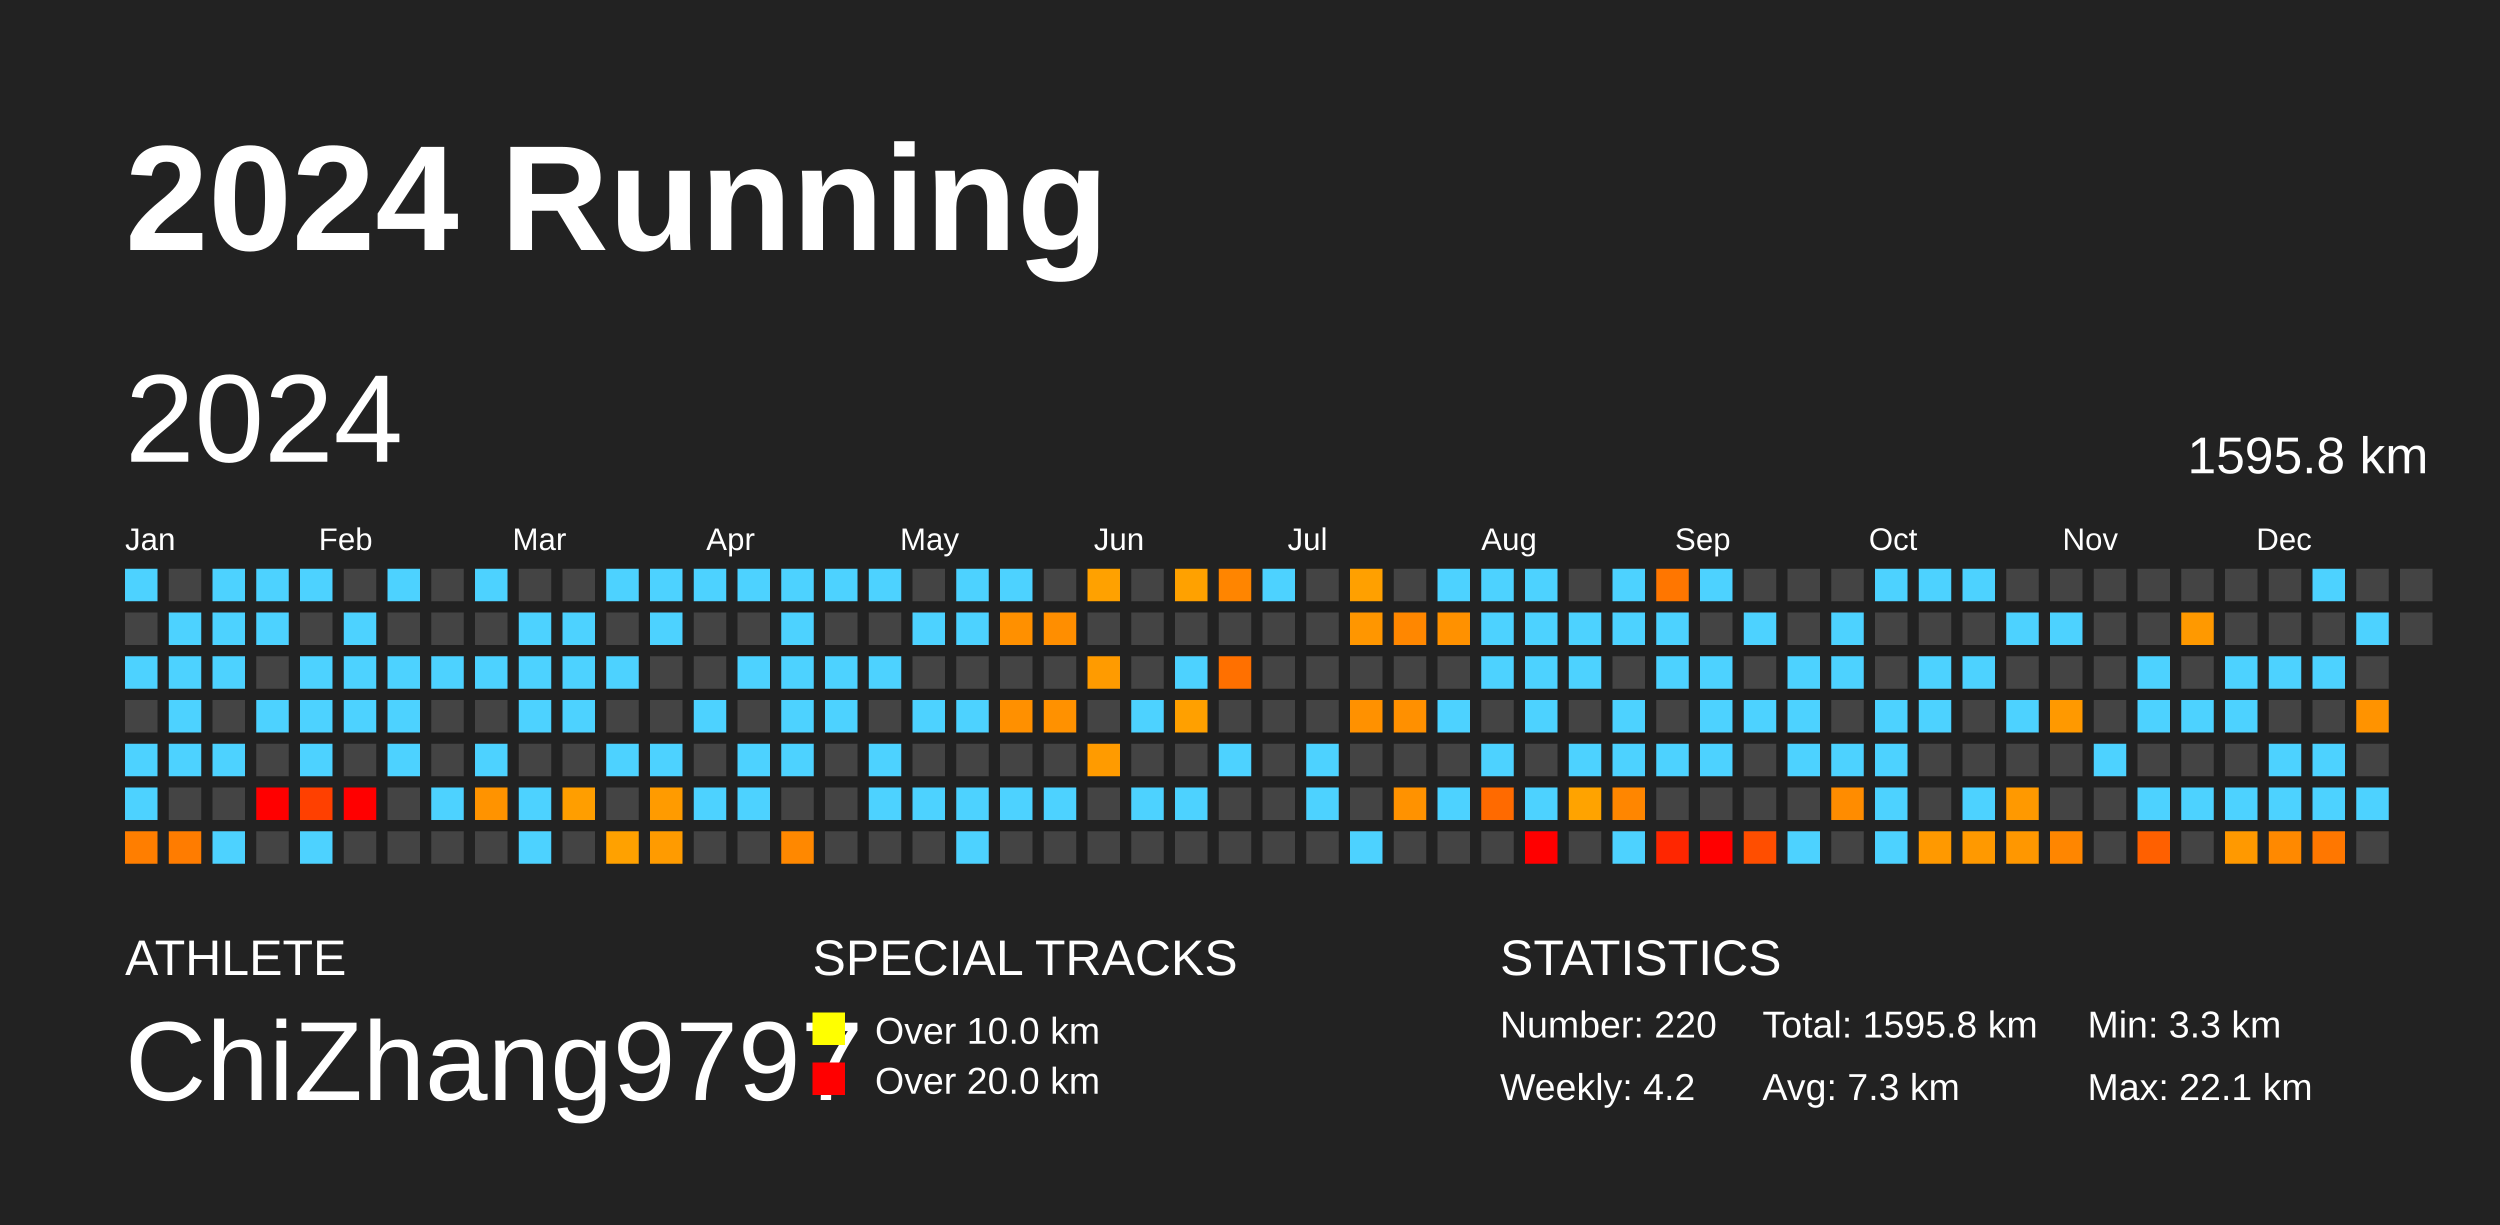
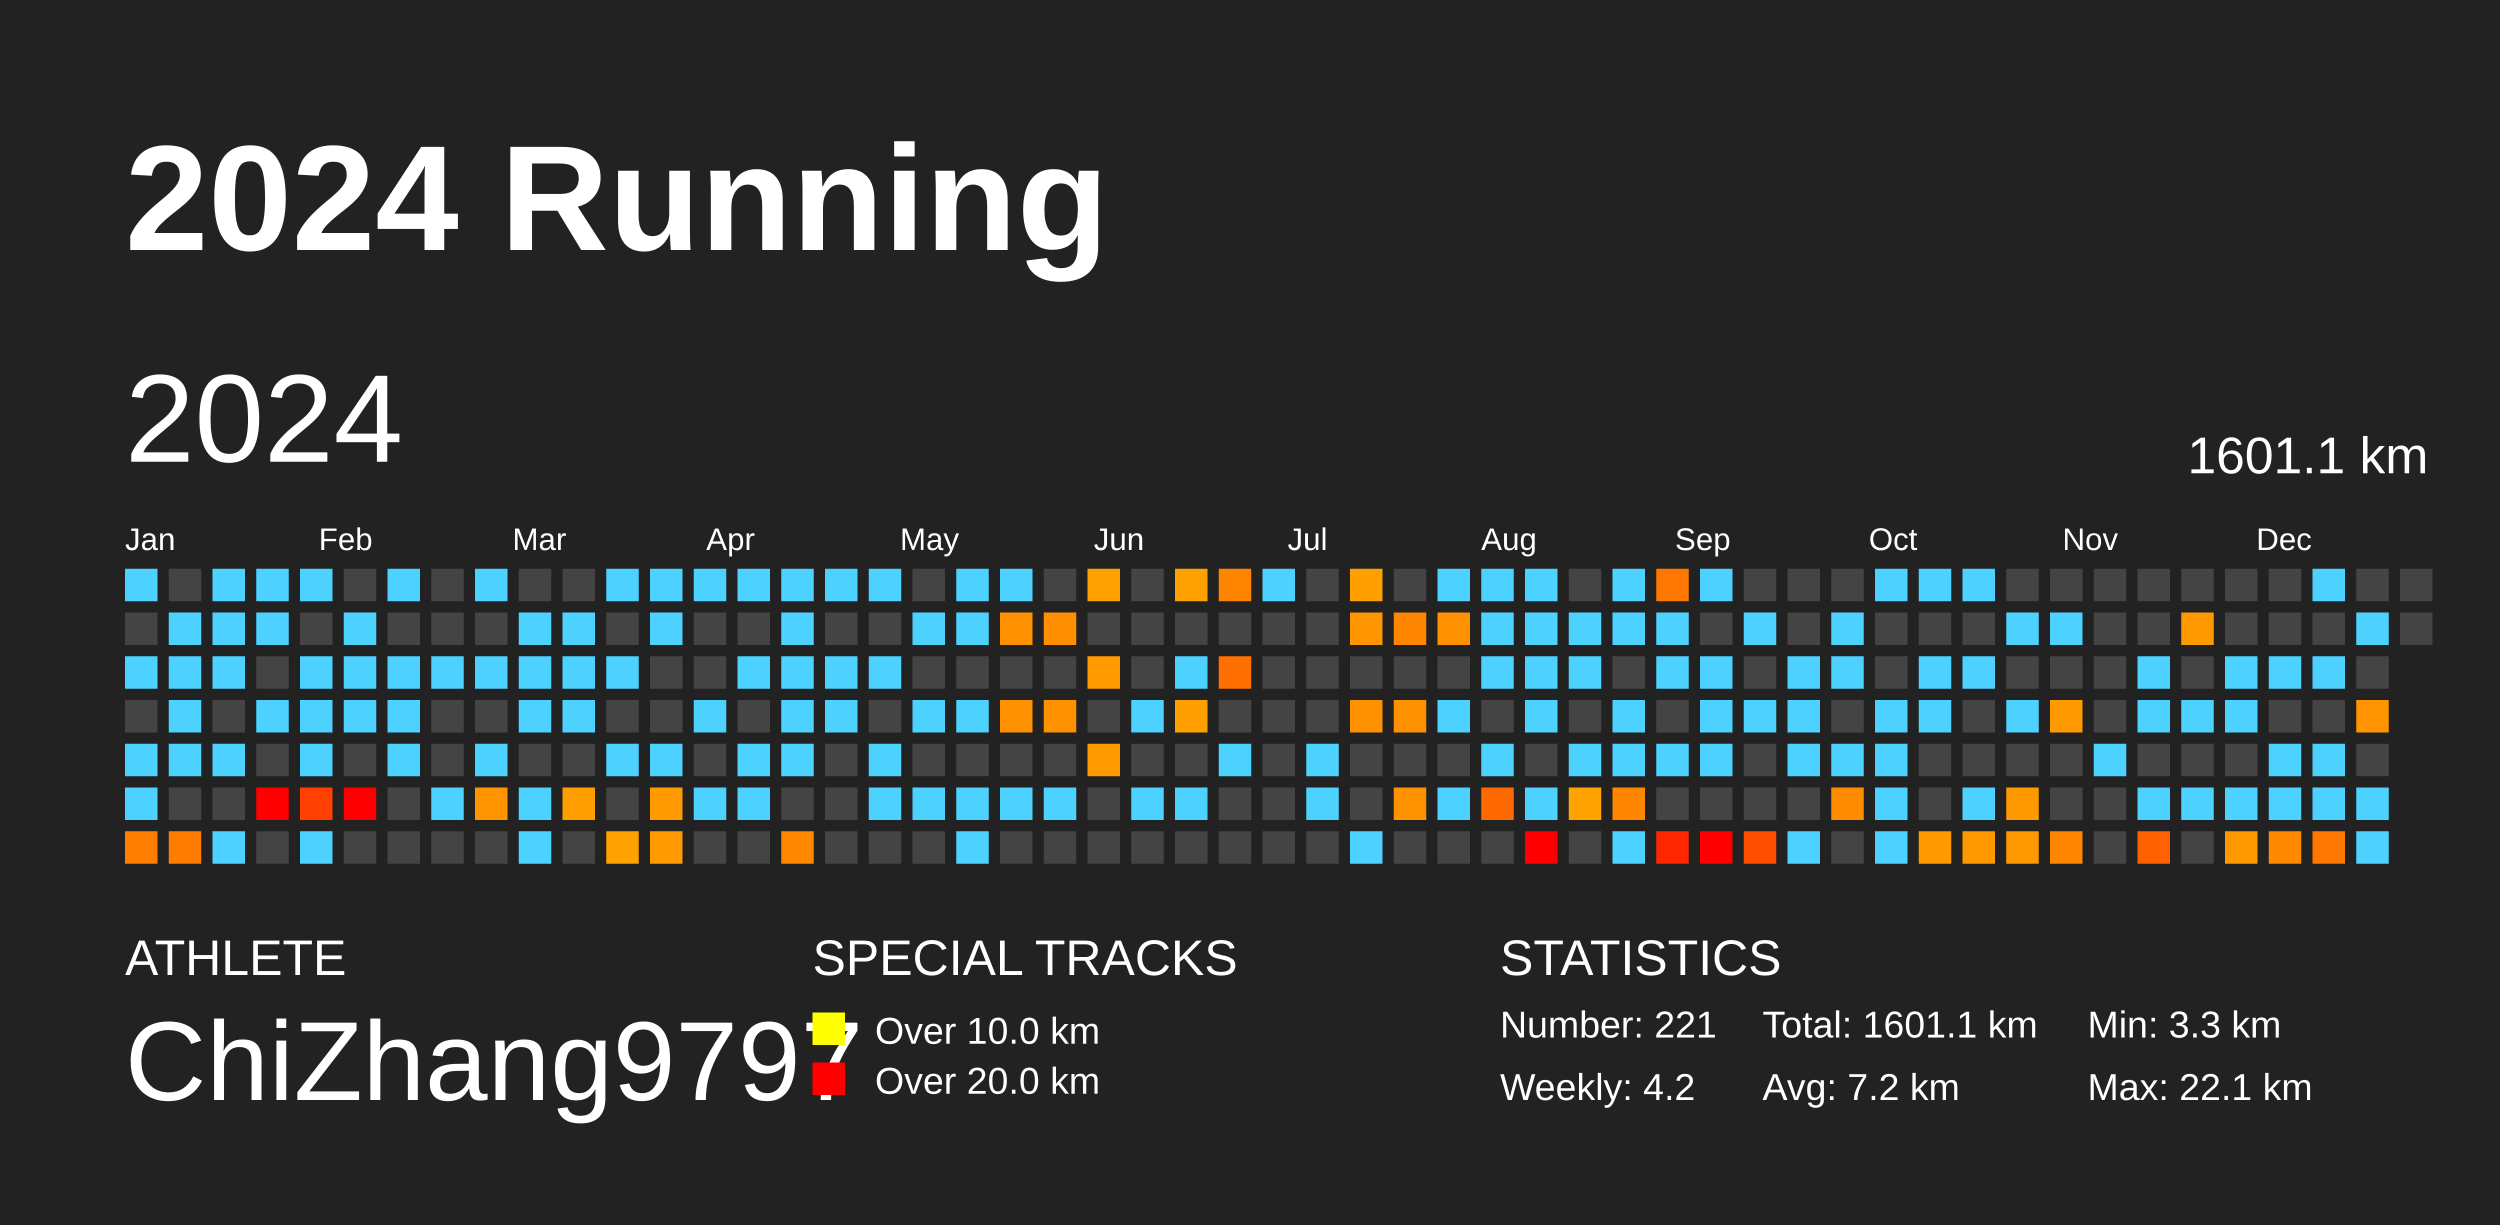
<svg xmlns="http://www.w3.org/2000/svg" baseProfile="full" height="98mm" version="1.1" viewBox="0,0,200,98" width="200mm">
  <defs />
  <rect fill="#222222" height="98" width="200" x="0" y="0" />
  <text fill="#FFFFFF" style="font-size:12px; font-family:Arial; font-weight:bold;" x="10" y="20">2024 Running</text>
  <text fill="#FFFFFF" style="font-size:4px; font-family:Arial" x="10" y="78">ATHLETE</text>
  <text fill="#FFFFFF" style="font-size:9px; font-family:Arial" x="10" y="88">ChiZhang9797</text>
  <text fill="#FFFFFF" style="font-size:4px; font-family:Arial" x="65" y="78">SPECIAL TRACKS</text>
  <rect fill="yellow" height="2.6" width="2.6" x="65" y="81" />
  <text fill="#FFFFFF" style="font-size:3px; font-family:Arial" x="70" y="83.5">Over 10.0 km</text>
  <rect fill="red" height="2.6" width="2.6" x="65" y="85" />
  <text fill="#FFFFFF" style="font-size:3px; font-family:Arial" x="70" y="87.5">Over 20.0 km</text>
  <text fill="#FFFFFF" style="font-size:4px; font-family:Arial" x="120" y="78">STATISTICS</text>
-   <text fill="#FFFFFF" style="font-size:3px; font-family:Arial" x="120" y="83">Number: 220</text>
+   <text fill="#FFFFFF" style="font-size:3px; font-family:Arial" x="120" y="83">Number: 221</text>
  <text fill="#FFFFFF" style="font-size:3px; font-family:Arial" x="120" y="88">Weekly: 4.2</text>
-   <text fill="#FFFFFF" style="font-size:3px; font-family:Arial" x="141" y="83">Total: 1595.8 km</text>
-   <text fill="#FFFFFF" style="font-size:3px; font-family:Arial" x="141" y="88">Avg: 7.3 km</text>
+   <text fill="#FFFFFF" style="font-size:3px; font-family:Arial" x="141" y="83">Total: 1601.1 km</text>
+   <text fill="#FFFFFF" style="font-size:3px; font-family:Arial" x="141" y="88">Avg: 7.2 km</text>
  <text fill="#FFFFFF" style="font-size:3px; font-family:Arial" x="167" y="83">Min: 3.3 km</text>
  <text fill="#FFFFFF" style="font-size:3px; font-family:Arial" x="167" y="88">Max: 22.1 km</text>
  <text dominant-baseline="hanging" fill="#FFFFFF" style="font-size:10.0px; font-family:Arial;" x="10" y="30">2024</text>
-   <text dominant-baseline="hanging" fill="#FFFFFF" style="font-size:4.125px; font-family:Arial;" x="175" y="35">1595.8 km</text>
+   <text dominant-baseline="hanging" fill="#FFFFFF" style="font-size:4.125px; font-family:Arial;" x="175" y="35">1601.1 km</text>
  <text fill="#FFFFFF" style="font-size:2.5px; font-family:Arial" x="10.0" y="44">Jan</text>
  <text fill="#FFFFFF" style="font-size:2.5px; font-family:Arial" x="25.5" y="44">Feb</text>
  <text fill="#FFFFFF" style="font-size:2.5px; font-family:Arial" x="41.0" y="44">Mar</text>
  <text fill="#FFFFFF" style="font-size:2.5px; font-family:Arial" x="56.5" y="44">Apr</text>
  <text fill="#FFFFFF" style="font-size:2.5px; font-family:Arial" x="72.0" y="44">May</text>
  <text fill="#FFFFFF" style="font-size:2.5px; font-family:Arial" x="87.5" y="44">Jun</text>
  <text fill="#FFFFFF" style="font-size:2.5px; font-family:Arial" x="103.0" y="44">Jul</text>
  <text fill="#FFFFFF" style="font-size:2.5px; font-family:Arial" x="118.5" y="44">Aug</text>
  <text fill="#FFFFFF" style="font-size:2.5px; font-family:Arial" x="134.0" y="44">Sep</text>
  <text fill="#FFFFFF" style="font-size:2.5px; font-family:Arial" x="149.5" y="44">Oct</text>
  <text fill="#FFFFFF" style="font-size:2.5px; font-family:Arial" x="165.0" y="44">Nov</text>
  <text fill="#FFFFFF" style="font-size:2.5px; font-family:Arial" x="180.5" y="44">Dec</text>
  <rect fill="#4dd2ff" height="2.6" width="2.6" x="10.0" y="45.5" />
  <rect fill="#444444" height="2.6" width="2.6" x="10.0" y="49.0" />
  <rect fill="#4dd2ff" height="2.6" width="2.6" x="10.0" y="52.5" />
  <rect fill="#444444" height="2.6" width="2.6" x="10.0" y="56.0" />
  <rect fill="#4dd2ff" height="2.6" width="2.6" x="10.0" y="59.5" />
  <rect fill="#4dd2ff" height="2.6" width="2.6" x="10.0" y="63.0" />
  <rect fill="#ff7e00" height="2.6" width="2.6" x="10.0" y="66.5" />
  <rect fill="#444444" height="2.6" width="2.6" x="13.5" y="45.5" />
  <rect fill="#4dd2ff" height="2.6" width="2.6" x="13.5" y="49.0" />
  <rect fill="#4dd2ff" height="2.6" width="2.6" x="13.5" y="52.5" />
  <rect fill="#4dd2ff" height="2.6" width="2.6" x="13.5" y="56.0" />
  <rect fill="#4dd2ff" height="2.6" width="2.6" x="13.5" y="59.5" />
  <rect fill="#444444" height="2.6" width="2.6" x="13.5" y="63.0" />
  <rect fill="#ff7c00" height="2.6" width="2.6" x="13.5" y="66.5" />
  <rect fill="#4dd2ff" height="2.6" width="2.6" x="17.0" y="45.5" />
  <rect fill="#4dd2ff" height="2.6" width="2.6" x="17.0" y="49.0" />
  <rect fill="#4dd2ff" height="2.6" width="2.6" x="17.0" y="52.5" />
  <rect fill="#444444" height="2.6" width="2.6" x="17.0" y="56.0" />
  <rect fill="#4dd2ff" height="2.6" width="2.6" x="17.0" y="59.5" />
  <rect fill="#444444" height="2.6" width="2.6" x="17.0" y="63.0" />
  <rect fill="#4dd2ff" height="2.6" width="2.6" x="17.0" y="66.5" />
  <rect fill="#4dd2ff" height="2.6" width="2.6" x="20.5" y="45.5" />
  <rect fill="#4dd2ff" height="2.6" width="2.6" x="20.5" y="49.0" />
  <rect fill="#444444" height="2.6" width="2.6" x="20.5" y="52.5" />
  <rect fill="#4dd2ff" height="2.6" width="2.6" x="20.5" y="56.0" />
  <rect fill="#444444" height="2.6" width="2.6" x="20.5" y="59.5" />
  <rect fill="red" height="2.6" width="2.6" x="20.5" y="63.0" />
  <rect fill="#444444" height="2.6" width="2.6" x="20.5" y="66.5" />
  <rect fill="#4dd2ff" height="2.6" width="2.6" x="24.0" y="45.5" />
  <rect fill="#444444" height="2.6" width="2.6" x="24.0" y="49.0" />
  <rect fill="#4dd2ff" height="2.6" width="2.6" x="24.0" y="52.5" />
  <rect fill="#4dd2ff" height="2.6" width="2.6" x="24.0" y="56.0" />
  <rect fill="#4dd2ff" height="2.6" width="2.6" x="24.0" y="59.5" />
  <rect fill="#ff4000" height="2.6" width="2.6" x="24.0" y="63.0" />
  <rect fill="#4dd2ff" height="2.6" width="2.6" x="24.0" y="66.5" />
  <rect fill="#444444" height="2.6" width="2.6" x="27.5" y="45.5" />
  <rect fill="#4dd2ff" height="2.6" width="2.6" x="27.5" y="49.0" />
  <rect fill="#4dd2ff" height="2.6" width="2.6" x="27.5" y="52.5" />
  <rect fill="#4dd2ff" height="2.6" width="2.6" x="27.5" y="56.0" />
  <rect fill="#444444" height="2.6" width="2.6" x="27.5" y="59.5" />
  <rect fill="red" height="2.6" width="2.6" x="27.5" y="63.0" />
  <rect fill="#444444" height="2.6" width="2.6" x="27.5" y="66.5" />
  <rect fill="#4dd2ff" height="2.6" width="2.6" x="31.0" y="45.5" />
  <rect fill="#444444" height="2.6" width="2.6" x="31.0" y="49.0" />
  <rect fill="#4dd2ff" height="2.6" width="2.6" x="31.0" y="52.5" />
  <rect fill="#4dd2ff" height="2.6" width="2.6" x="31.0" y="56.0" />
  <rect fill="#4dd2ff" height="2.6" width="2.6" x="31.0" y="59.5" />
  <rect fill="#444444" height="2.6" width="2.6" x="31.0" y="63.0" />
  <rect fill="#444444" height="2.6" width="2.6" x="31.0" y="66.5" />
  <rect fill="#444444" height="2.6" width="2.6" x="34.5" y="45.5" />
  <rect fill="#444444" height="2.6" width="2.6" x="34.5" y="49.0" />
  <rect fill="#4dd2ff" height="2.6" width="2.6" x="34.5" y="52.5" />
  <rect fill="#444444" height="2.6" width="2.6" x="34.5" y="56.0" />
  <rect fill="#444444" height="2.6" width="2.6" x="34.5" y="59.5" />
  <rect fill="#4dd2ff" height="2.6" width="2.6" x="34.5" y="63.0" />
  <rect fill="#444444" height="2.6" width="2.6" x="34.5" y="66.5" />
  <rect fill="#4dd2ff" height="2.6" width="2.6" x="38.0" y="45.5" />
  <rect fill="#444444" height="2.6" width="2.6" x="38.0" y="49.0" />
  <rect fill="#4dd2ff" height="2.6" width="2.6" x="38.0" y="52.5" />
  <rect fill="#444444" height="2.6" width="2.6" x="38.0" y="56.0" />
  <rect fill="#4dd2ff" height="2.6" width="2.6" x="38.0" y="59.5" />
  <rect fill="#ff9300" height="2.6" width="2.6" x="38.0" y="63.0" />
  <rect fill="#444444" height="2.6" width="2.6" x="38.0" y="66.5" />
  <rect fill="#444444" height="2.6" width="2.6" x="41.5" y="45.5" />
  <rect fill="#4dd2ff" height="2.6" width="2.6" x="41.5" y="49.0" />
  <rect fill="#4dd2ff" height="2.6" width="2.6" x="41.5" y="52.5" />
  <rect fill="#4dd2ff" height="2.6" width="2.6" x="41.5" y="56.0" />
  <rect fill="#444444" height="2.6" width="2.6" x="41.5" y="59.5" />
  <rect fill="#4dd2ff" height="2.6" width="2.6" x="41.5" y="63.0" />
  <rect fill="#4dd2ff" height="2.6" width="2.6" x="41.5" y="66.5" />
  <rect fill="#444444" height="2.6" width="2.6" x="45.0" y="45.5" />
  <rect fill="#4dd2ff" height="2.6" width="2.6" x="45.0" y="49.0" />
  <rect fill="#4dd2ff" height="2.6" width="2.6" x="45.0" y="52.5" />
  <rect fill="#4dd2ff" height="2.6" width="2.6" x="45.0" y="56.0" />
  <rect fill="#444444" height="2.6" width="2.6" x="45.0" y="59.5" />
  <rect fill="#ff9e00" height="2.6" width="2.6" x="45.0" y="63.0" />
  <rect fill="#444444" height="2.6" width="2.6" x="45.0" y="66.5" />
  <rect fill="#4dd2ff" height="2.6" width="2.6" x="48.5" y="45.5" />
  <rect fill="#444444" height="2.6" width="2.6" x="48.5" y="49.0" />
  <rect fill="#4dd2ff" height="2.6" width="2.6" x="48.5" y="52.5" />
  <rect fill="#444444" height="2.6" width="2.6" x="48.5" y="56.0" />
  <rect fill="#4dd2ff" height="2.6" width="2.6" x="48.5" y="59.5" />
  <rect fill="#444444" height="2.6" width="2.6" x="48.5" y="63.0" />
  <rect fill="#ffa100" height="2.6" width="2.6" x="48.5" y="66.5" />
  <rect fill="#4dd2ff" height="2.6" width="2.6" x="52.0" y="45.5" />
  <rect fill="#4dd2ff" height="2.6" width="2.6" x="52.0" y="49.0" />
  <rect fill="#444444" height="2.6" width="2.6" x="52.0" y="52.5" />
  <rect fill="#444444" height="2.6" width="2.6" x="52.0" y="56.0" />
  <rect fill="#4dd2ff" height="2.6" width="2.6" x="52.0" y="59.5" />
  <rect fill="#ff9b00" height="2.6" width="2.6" x="52.0" y="63.0" />
  <rect fill="#ff9b00" height="2.6" width="2.6" x="52.0" y="66.5" />
  <rect fill="#4dd2ff" height="2.6" width="2.6" x="55.5" y="45.5" />
  <rect fill="#444444" height="2.6" width="2.6" x="55.5" y="49.0" />
  <rect fill="#444444" height="2.6" width="2.6" x="55.5" y="52.5" />
  <rect fill="#4dd2ff" height="2.6" width="2.6" x="55.5" y="56.0" />
  <rect fill="#444444" height="2.6" width="2.6" x="55.5" y="59.5" />
  <rect fill="#4dd2ff" height="2.6" width="2.6" x="55.5" y="63.0" />
  <rect fill="#444444" height="2.6" width="2.6" x="55.5" y="66.5" />
  <rect fill="#4dd2ff" height="2.6" width="2.6" x="59.0" y="45.5" />
  <rect fill="#444444" height="2.6" width="2.6" x="59.0" y="49.0" />
  <rect fill="#4dd2ff" height="2.6" width="2.6" x="59.0" y="52.5" />
  <rect fill="#444444" height="2.6" width="2.6" x="59.0" y="56.0" />
  <rect fill="#4dd2ff" height="2.6" width="2.6" x="59.0" y="59.5" />
  <rect fill="#4dd2ff" height="2.6" width="2.6" x="59.0" y="63.0" />
  <rect fill="#444444" height="2.6" width="2.6" x="59.0" y="66.5" />
  <rect fill="#4dd2ff" height="2.6" width="2.6" x="62.5" y="45.5" />
  <rect fill="#4dd2ff" height="2.6" width="2.6" x="62.5" y="49.0" />
  <rect fill="#4dd2ff" height="2.6" width="2.6" x="62.5" y="52.5" />
  <rect fill="#4dd2ff" height="2.6" width="2.6" x="62.5" y="56.0" />
  <rect fill="#4dd2ff" height="2.6" width="2.6" x="62.5" y="59.5" />
  <rect fill="#444444" height="2.6" width="2.6" x="62.5" y="63.0" />
  <rect fill="#ff8800" height="2.6" width="2.6" x="62.5" y="66.5" />
  <rect fill="#4dd2ff" height="2.6" width="2.6" x="66.0" y="45.5" />
  <rect fill="#444444" height="2.6" width="2.6" x="66.0" y="49.0" />
  <rect fill="#4dd2ff" height="2.6" width="2.6" x="66.0" y="52.5" />
  <rect fill="#4dd2ff" height="2.6" width="2.6" x="66.0" y="56.0" />
  <rect fill="#444444" height="2.6" width="2.6" x="66.0" y="59.5" />
  <rect fill="#444444" height="2.6" width="2.6" x="66.0" y="63.0" />
  <rect fill="#444444" height="2.6" width="2.6" x="66.0" y="66.5" />
  <rect fill="#4dd2ff" height="2.6" width="2.6" x="69.5" y="45.5" />
  <rect fill="#444444" height="2.6" width="2.6" x="69.5" y="49.0" />
  <rect fill="#4dd2ff" height="2.6" width="2.6" x="69.5" y="52.5" />
  <rect fill="#444444" height="2.6" width="2.6" x="69.5" y="56.0" />
  <rect fill="#4dd2ff" height="2.6" width="2.6" x="69.5" y="59.5" />
  <rect fill="#4dd2ff" height="2.6" width="2.6" x="69.5" y="63.0" />
  <rect fill="#444444" height="2.6" width="2.6" x="69.5" y="66.5" />
  <rect fill="#444444" height="2.6" width="2.6" x="73.0" y="45.5" />
  <rect fill="#4dd2ff" height="2.6" width="2.6" x="73.0" y="49.0" />
  <rect fill="#444444" height="2.6" width="2.6" x="73.0" y="52.5" />
  <rect fill="#4dd2ff" height="2.6" width="2.6" x="73.0" y="56.0" />
  <rect fill="#444444" height="2.6" width="2.6" x="73.0" y="59.5" />
  <rect fill="#4dd2ff" height="2.6" width="2.6" x="73.0" y="63.0" />
  <rect fill="#444444" height="2.6" width="2.6" x="73.0" y="66.5" />
  <rect fill="#4dd2ff" height="2.6" width="2.6" x="76.5" y="45.5" />
  <rect fill="#4dd2ff" height="2.6" width="2.6" x="76.5" y="49.0" />
  <rect fill="#444444" height="2.6" width="2.6" x="76.5" y="52.5" />
  <rect fill="#4dd2ff" height="2.6" width="2.6" x="76.5" y="56.0" />
  <rect fill="#444444" height="2.6" width="2.6" x="76.5" y="59.5" />
  <rect fill="#4dd2ff" height="2.6" width="2.6" x="76.5" y="63.0" />
  <rect fill="#4dd2ff" height="2.6" width="2.6" x="76.5" y="66.5" />
  <rect fill="#4dd2ff" height="2.6" width="2.6" x="80.0" y="45.5" />
  <rect fill="#ff9000" height="2.6" width="2.6" x="80.0" y="49.0" />
  <rect fill="#444444" height="2.6" width="2.6" x="80.0" y="52.5" />
  <rect fill="#ff9000" height="2.6" width="2.6" x="80.0" y="56.0" />
  <rect fill="#444444" height="2.6" width="2.6" x="80.0" y="59.5" />
  <rect fill="#4dd2ff" height="2.6" width="2.6" x="80.0" y="63.0" />
  <rect fill="#444444" height="2.6" width="2.6" x="80.0" y="66.5" />
  <rect fill="#444444" height="2.6" width="2.6" x="83.5" y="45.5" />
  <rect fill="#ff8e00" height="2.6" width="2.6" x="83.5" y="49.0" />
  <rect fill="#444444" height="2.6" width="2.6" x="83.5" y="52.5" />
  <rect fill="#ff9100" height="2.6" width="2.6" x="83.5" y="56.0" />
  <rect fill="#444444" height="2.6" width="2.6" x="83.5" y="59.5" />
  <rect fill="#4dd2ff" height="2.6" width="2.6" x="83.5" y="63.0" />
  <rect fill="#444444" height="2.6" width="2.6" x="83.5" y="66.5" />
  <rect fill="#ffa100" height="2.6" width="2.6" x="87.0" y="45.5" />
  <rect fill="#444444" height="2.6" width="2.6" x="87.0" y="49.0" />
  <rect fill="#ff9b00" height="2.6" width="2.6" x="87.0" y="52.5" />
  <rect fill="#444444" height="2.6" width="2.6" x="87.0" y="56.0" />
  <rect fill="#ff9b00" height="2.6" width="2.6" x="87.0" y="59.5" />
  <rect fill="#444444" height="2.6" width="2.6" x="87.0" y="63.0" />
  <rect fill="#444444" height="2.6" width="2.6" x="87.0" y="66.5" />
  <rect fill="#444444" height="2.6" width="2.6" x="90.5" y="45.5" />
  <rect fill="#444444" height="2.6" width="2.6" x="90.5" y="49.0" />
  <rect fill="#444444" height="2.6" width="2.6" x="90.5" y="52.5" />
  <rect fill="#4dd2ff" height="2.6" width="2.6" x="90.5" y="56.0" />
  <rect fill="#444444" height="2.6" width="2.6" x="90.5" y="59.5" />
  <rect fill="#4dd2ff" height="2.6" width="2.6" x="90.5" y="63.0" />
  <rect fill="#444444" height="2.6" width="2.6" x="90.5" y="66.5" />
  <rect fill="#ffa100" height="2.6" width="2.6" x="94.0" y="45.5" />
  <rect fill="#444444" height="2.6" width="2.6" x="94.0" y="49.0" />
  <rect fill="#4dd2ff" height="2.6" width="2.6" x="94.0" y="52.5" />
  <rect fill="#ffa000" height="2.6" width="2.6" x="94.0" y="56.0" />
  <rect fill="#444444" height="2.6" width="2.6" x="94.0" y="59.5" />
  <rect fill="#4dd2ff" height="2.6" width="2.6" x="94.0" y="63.0" />
  <rect fill="#444444" height="2.6" width="2.6" x="94.0" y="66.5" />
  <rect fill="#ff8500" height="2.6" width="2.6" x="97.5" y="45.5" />
  <rect fill="#444444" height="2.6" width="2.6" x="97.5" y="49.0" />
  <rect fill="#ff7000" height="2.6" width="2.6" x="97.5" y="52.5" />
  <rect fill="#444444" height="2.6" width="2.6" x="97.5" y="56.0" />
  <rect fill="#4dd2ff" height="2.6" width="2.6" x="97.5" y="59.5" />
  <rect fill="#444444" height="2.6" width="2.6" x="97.5" y="63.0" />
  <rect fill="#444444" height="2.6" width="2.6" x="97.5" y="66.5" />
  <rect fill="#4dd2ff" height="2.6" width="2.6" x="101.0" y="45.5" />
  <rect fill="#444444" height="2.6" width="2.6" x="101.0" y="49.0" />
  <rect fill="#444444" height="2.6" width="2.6" x="101.0" y="52.5" />
  <rect fill="#444444" height="2.6" width="2.6" x="101.0" y="56.0" />
  <rect fill="#444444" height="2.6" width="2.6" x="101.0" y="59.5" />
  <rect fill="#444444" height="2.6" width="2.6" x="101.0" y="63.0" />
  <rect fill="#444444" height="2.6" width="2.6" x="101.0" y="66.5" />
  <rect fill="#444444" height="2.6" width="2.6" x="104.5" y="45.5" />
  <rect fill="#444444" height="2.6" width="2.6" x="104.5" y="49.0" />
  <rect fill="#444444" height="2.6" width="2.6" x="104.5" y="52.5" />
  <rect fill="#444444" height="2.6" width="2.6" x="104.5" y="56.0" />
  <rect fill="#4dd2ff" height="2.6" width="2.6" x="104.5" y="59.5" />
  <rect fill="#4dd2ff" height="2.6" width="2.6" x="104.5" y="63.0" />
  <rect fill="#444444" height="2.6" width="2.6" x="104.5" y="66.5" />
  <rect fill="#ffa000" height="2.6" width="2.6" x="108.0" y="45.5" />
  <rect fill="#ff9600" height="2.6" width="2.6" x="108.0" y="49.0" />
  <rect fill="#444444" height="2.6" width="2.6" x="108.0" y="52.5" />
  <rect fill="#ff9100" height="2.6" width="2.6" x="108.0" y="56.0" />
  <rect fill="#444444" height="2.6" width="2.6" x="108.0" y="59.5" />
  <rect fill="#444444" height="2.6" width="2.6" x="108.0" y="63.0" />
  <rect fill="#4dd2ff" height="2.6" width="2.6" x="108.0" y="66.5" />
  <rect fill="#444444" height="2.6" width="2.6" x="111.5" y="45.5" />
  <rect fill="#ff8700" height="2.6" width="2.6" x="111.5" y="49.0" />
  <rect fill="#444444" height="2.6" width="2.6" x="111.5" y="52.5" />
  <rect fill="#ff9000" height="2.6" width="2.6" x="111.5" y="56.0" />
  <rect fill="#444444" height="2.6" width="2.6" x="111.5" y="59.5" />
  <rect fill="#ff9200" height="2.6" width="2.6" x="111.5" y="63.0" />
  <rect fill="#444444" height="2.6" width="2.6" x="111.5" y="66.5" />
  <rect fill="#4dd2ff" height="2.6" width="2.6" x="115.0" y="45.5" />
  <rect fill="#ff9100" height="2.6" width="2.6" x="115.0" y="49.0" />
  <rect fill="#444444" height="2.6" width="2.6" x="115.0" y="52.5" />
  <rect fill="#4dd2ff" height="2.6" width="2.6" x="115.0" y="56.0" />
  <rect fill="#444444" height="2.6" width="2.6" x="115.0" y="59.5" />
  <rect fill="#4dd2ff" height="2.6" width="2.6" x="115.0" y="63.0" />
  <rect fill="#444444" height="2.6" width="2.6" x="115.0" y="66.5" />
  <rect fill="#4dd2ff" height="2.6" width="2.6" x="118.5" y="45.5" />
  <rect fill="#4dd2ff" height="2.6" width="2.6" x="118.5" y="49.0" />
  <rect fill="#4dd2ff" height="2.6" width="2.6" x="118.5" y="52.5" />
  <rect fill="#444444" height="2.6" width="2.6" x="118.5" y="56.0" />
  <rect fill="#4dd2ff" height="2.6" width="2.6" x="118.5" y="59.5" />
  <rect fill="#ff6a00" height="2.6" width="2.6" x="118.5" y="63.0" />
  <rect fill="#444444" height="2.6" width="2.6" x="118.5" y="66.5" />
  <rect fill="#4dd2ff" height="2.6" width="2.6" x="122.0" y="45.5" />
  <rect fill="#4dd2ff" height="2.6" width="2.6" x="122.0" y="49.0" />
  <rect fill="#4dd2ff" height="2.6" width="2.6" x="122.0" y="52.5" />
  <rect fill="#4dd2ff" height="2.6" width="2.6" x="122.0" y="56.0" />
  <rect fill="#444444" height="2.6" width="2.6" x="122.0" y="59.5" />
  <rect fill="#4dd2ff" height="2.6" width="2.6" x="122.0" y="63.0" />
  <rect fill="red" height="2.6" width="2.6" x="122.0" y="66.5" />
  <rect fill="#444444" height="2.6" width="2.6" x="125.5" y="45.5" />
  <rect fill="#4dd2ff" height="2.6" width="2.6" x="125.5" y="49.0" />
  <rect fill="#4dd2ff" height="2.6" width="2.6" x="125.5" y="52.5" />
  <rect fill="#444444" height="2.6" width="2.6" x="125.5" y="56.0" />
  <rect fill="#4dd2ff" height="2.6" width="2.6" x="125.5" y="59.5" />
  <rect fill="#ffa300" height="2.6" width="2.6" x="125.5" y="63.0" />
  <rect fill="#444444" height="2.6" width="2.6" x="125.5" y="66.5" />
  <rect fill="#4dd2ff" height="2.6" width="2.6" x="129.0" y="45.5" />
  <rect fill="#4dd2ff" height="2.6" width="2.6" x="129.0" y="49.0" />
  <rect fill="#444444" height="2.6" width="2.6" x="129.0" y="52.5" />
  <rect fill="#4dd2ff" height="2.6" width="2.6" x="129.0" y="56.0" />
  <rect fill="#4dd2ff" height="2.6" width="2.6" x="129.0" y="59.5" />
  <rect fill="#ff8600" height="2.6" width="2.6" x="129.0" y="63.0" />
  <rect fill="#4dd2ff" height="2.6" width="2.6" x="129.0" y="66.5" />
  <rect fill="#ff7600" height="2.6" width="2.6" x="132.5" y="45.5" />
  <rect fill="#4dd2ff" height="2.6" width="2.6" x="132.5" y="49.0" />
  <rect fill="#4dd2ff" height="2.6" width="2.6" x="132.5" y="52.5" />
  <rect fill="#444444" height="2.6" width="2.6" x="132.5" y="56.0" />
  <rect fill="#4dd2ff" height="2.6" width="2.6" x="132.5" y="59.5" />
  <rect fill="#444444" height="2.6" width="2.6" x="132.5" y="63.0" />
  <rect fill="#ff2600" height="2.6" width="2.6" x="132.5" y="66.5" />
  <rect fill="#4dd2ff" height="2.6" width="2.6" x="136.0" y="45.5" />
  <rect fill="#444444" height="2.6" width="2.6" x="136.0" y="49.0" />
  <rect fill="#4dd2ff" height="2.6" width="2.6" x="136.0" y="52.5" />
  <rect fill="#4dd2ff" height="2.6" width="2.6" x="136.0" y="56.0" />
  <rect fill="#4dd2ff" height="2.6" width="2.6" x="136.0" y="59.5" />
  <rect fill="#444444" height="2.6" width="2.6" x="136.0" y="63.0" />
  <rect fill="red" height="2.6" width="2.6" x="136.0" y="66.5" />
  <rect fill="#444444" height="2.6" width="2.6" x="139.5" y="45.5" />
  <rect fill="#4dd2ff" height="2.6" width="2.6" x="139.5" y="49.0" />
  <rect fill="#444444" height="2.6" width="2.6" x="139.5" y="52.5" />
  <rect fill="#4dd2ff" height="2.6" width="2.6" x="139.5" y="56.0" />
  <rect fill="#444444" height="2.6" width="2.6" x="139.5" y="59.5" />
  <rect fill="#444444" height="2.6" width="2.6" x="139.5" y="63.0" />
  <rect fill="#ff4e00" height="2.6" width="2.6" x="139.5" y="66.5" />
  <rect fill="#444444" height="2.6" width="2.6" x="143.0" y="45.5" />
  <rect fill="#444444" height="2.6" width="2.6" x="143.0" y="49.0" />
  <rect fill="#4dd2ff" height="2.6" width="2.6" x="143.0" y="52.5" />
  <rect fill="#4dd2ff" height="2.6" width="2.6" x="143.0" y="56.0" />
  <rect fill="#4dd2ff" height="2.6" width="2.6" x="143.0" y="59.5" />
  <rect fill="#444444" height="2.6" width="2.6" x="143.0" y="63.0" />
  <rect fill="#4dd2ff" height="2.6" width="2.6" x="143.0" y="66.5" />
  <rect fill="#444444" height="2.6" width="2.6" x="146.5" y="45.5" />
  <rect fill="#4dd2ff" height="2.6" width="2.6" x="146.5" y="49.0" />
  <rect fill="#4dd2ff" height="2.6" width="2.6" x="146.5" y="52.5" />
  <rect fill="#444444" height="2.6" width="2.6" x="146.5" y="56.0" />
  <rect fill="#4dd2ff" height="2.6" width="2.6" x="146.5" y="59.5" />
  <rect fill="#ff8c00" height="2.6" width="2.6" x="146.5" y="63.0" />
  <rect fill="#444444" height="2.6" width="2.6" x="146.5" y="66.5" />
  <rect fill="#4dd2ff" height="2.6" width="2.6" x="150.0" y="45.5" />
  <rect fill="#444444" height="2.6" width="2.6" x="150.0" y="49.0" />
  <rect fill="#444444" height="2.6" width="2.6" x="150.0" y="52.5" />
  <rect fill="#4dd2ff" height="2.6" width="2.6" x="150.0" y="56.0" />
  <rect fill="#4dd2ff" height="2.6" width="2.6" x="150.0" y="59.5" />
  <rect fill="#4dd2ff" height="2.6" width="2.6" x="150.0" y="63.0" />
  <rect fill="#4dd2ff" height="2.6" width="2.6" x="150.0" y="66.5" />
  <rect fill="#4dd2ff" height="2.6" width="2.6" x="153.5" y="45.5" />
  <rect fill="#444444" height="2.6" width="2.6" x="153.5" y="49.0" />
  <rect fill="#4dd2ff" height="2.6" width="2.6" x="153.5" y="52.5" />
  <rect fill="#4dd2ff" height="2.6" width="2.6" x="153.5" y="56.0" />
  <rect fill="#444444" height="2.6" width="2.6" x="153.5" y="59.5" />
  <rect fill="#444444" height="2.6" width="2.6" x="153.5" y="63.0" />
  <rect fill="#ff9900" height="2.6" width="2.6" x="153.5" y="66.5" />
  <rect fill="#4dd2ff" height="2.6" width="2.6" x="157.0" y="45.5" />
  <rect fill="#444444" height="2.6" width="2.6" x="157.0" y="49.0" />
  <rect fill="#4dd2ff" height="2.6" width="2.6" x="157.0" y="52.5" />
  <rect fill="#444444" height="2.6" width="2.6" x="157.0" y="56.0" />
  <rect fill="#444444" height="2.6" width="2.6" x="157.0" y="59.5" />
  <rect fill="#4dd2ff" height="2.6" width="2.6" x="157.0" y="63.0" />
  <rect fill="#ff9900" height="2.6" width="2.6" x="157.0" y="66.5" />
  <rect fill="#444444" height="2.6" width="2.6" x="160.5" y="45.5" />
  <rect fill="#4dd2ff" height="2.6" width="2.6" x="160.5" y="49.0" />
  <rect fill="#444444" height="2.6" width="2.6" x="160.5" y="52.5" />
  <rect fill="#4dd2ff" height="2.6" width="2.6" x="160.5" y="56.0" />
  <rect fill="#444444" height="2.6" width="2.6" x="160.5" y="59.5" />
  <rect fill="#ff9900" height="2.6" width="2.6" x="160.5" y="63.0" />
  <rect fill="#ff9700" height="2.6" width="2.6" x="160.5" y="66.5" />
  <rect fill="#444444" height="2.6" width="2.6" x="164.0" y="45.5" />
  <rect fill="#4dd2ff" height="2.6" width="2.6" x="164.0" y="49.0" />
  <rect fill="#444444" height="2.6" width="2.6" x="164.0" y="52.5" />
  <rect fill="#ff9900" height="2.6" width="2.6" x="164.0" y="56.0" />
  <rect fill="#444444" height="2.6" width="2.6" x="164.0" y="59.5" />
  <rect fill="#444444" height="2.6" width="2.6" x="164.0" y="63.0" />
  <rect fill="#ff8600" height="2.6" width="2.6" x="164.0" y="66.5" />
  <rect fill="#444444" height="2.6" width="2.6" x="167.5" y="45.5" />
  <rect fill="#444444" height="2.6" width="2.6" x="167.5" y="49.0" />
  <rect fill="#444444" height="2.6" width="2.6" x="167.5" y="52.5" />
  <rect fill="#444444" height="2.6" width="2.6" x="167.5" y="56.0" />
  <rect fill="#4dd2ff" height="2.6" width="2.6" x="167.5" y="59.5" />
  <rect fill="#444444" height="2.6" width="2.6" x="167.5" y="63.0" />
  <rect fill="#444444" height="2.6" width="2.6" x="167.5" y="66.5" />
  <rect fill="#444444" height="2.6" width="2.6" x="171.0" y="45.5" />
  <rect fill="#444444" height="2.6" width="2.6" x="171.0" y="49.0" />
  <rect fill="#4dd2ff" height="2.6" width="2.6" x="171.0" y="52.5" />
  <rect fill="#4dd2ff" height="2.6" width="2.6" x="171.0" y="56.0" />
  <rect fill="#444444" height="2.6" width="2.6" x="171.0" y="59.5" />
  <rect fill="#4dd2ff" height="2.6" width="2.6" x="171.0" y="63.0" />
  <rect fill="#ff6000" height="2.6" width="2.6" x="171.0" y="66.5" />
  <rect fill="#444444" height="2.6" width="2.6" x="174.5" y="45.5" />
  <rect fill="#ff9900" height="2.6" width="2.6" x="174.5" y="49.0" />
  <rect fill="#444444" height="2.6" width="2.6" x="174.5" y="52.5" />
  <rect fill="#4dd2ff" height="2.6" width="2.6" x="174.5" y="56.0" />
  <rect fill="#444444" height="2.6" width="2.6" x="174.5" y="59.5" />
  <rect fill="#4dd2ff" height="2.6" width="2.6" x="174.5" y="63.0" />
  <rect fill="#444444" height="2.6" width="2.6" x="174.5" y="66.5" />
  <rect fill="#444444" height="2.6" width="2.6" x="178.0" y="45.5" />
  <rect fill="#444444" height="2.6" width="2.6" x="178.0" y="49.0" />
  <rect fill="#4dd2ff" height="2.6" width="2.6" x="178.0" y="52.5" />
  <rect fill="#4dd2ff" height="2.6" width="2.6" x="178.0" y="56.0" />
  <rect fill="#444444" height="2.6" width="2.6" x="178.0" y="59.5" />
  <rect fill="#4dd2ff" height="2.6" width="2.6" x="178.0" y="63.0" />
  <rect fill="#ff9900" height="2.6" width="2.6" x="178.0" y="66.5" />
  <rect fill="#444444" height="2.6" width="2.6" x="181.5" y="45.5" />
  <rect fill="#444444" height="2.6" width="2.6" x="181.5" y="49.0" />
  <rect fill="#4dd2ff" height="2.6" width="2.6" x="181.5" y="52.5" />
  <rect fill="#444444" height="2.6" width="2.6" x="181.5" y="56.0" />
  <rect fill="#4dd2ff" height="2.6" width="2.6" x="181.5" y="59.5" />
  <rect fill="#4dd2ff" height="2.6" width="2.6" x="181.5" y="63.0" />
  <rect fill="#ff8900" height="2.6" width="2.6" x="181.5" y="66.5" />
  <rect fill="#4dd2ff" height="2.6" width="2.6" x="185.0" y="45.5" />
  <rect fill="#444444" height="2.6" width="2.6" x="185.0" y="49.0" />
  <rect fill="#4dd2ff" height="2.6" width="2.6" x="185.0" y="52.5" />
  <rect fill="#444444" height="2.6" width="2.6" x="185.0" y="56.0" />
  <rect fill="#4dd2ff" height="2.6" width="2.6" x="185.0" y="59.5" />
  <rect fill="#4dd2ff" height="2.6" width="2.6" x="185.0" y="63.0" />
  <rect fill="#ff7700" height="2.6" width="2.6" x="185.0" y="66.5" />
  <rect fill="#444444" height="2.6" width="2.6" x="188.5" y="45.5" />
  <rect fill="#4dd2ff" height="2.6" width="2.6" x="188.5" y="49.0" />
  <rect fill="#444444" height="2.6" width="2.6" x="188.5" y="52.5" />
  <rect fill="#ff9300" height="2.6" width="2.6" x="188.5" y="56.0" />
  <rect fill="#444444" height="2.6" width="2.6" x="188.5" y="59.5" />
  <rect fill="#4dd2ff" height="2.6" width="2.6" x="188.5" y="63.0" />
-   <rect fill="#444444" height="2.6" width="2.6" x="188.5" y="66.5" />
+   <rect fill="#4dd2ff" height="2.6" width="2.6" x="188.5" y="66.5" />
  <rect fill="#444444" height="2.6" width="2.6" x="192.0" y="45.5" />
  <rect fill="#444444" height="2.6" width="2.6" x="192.0" y="49.0" />
</svg>
